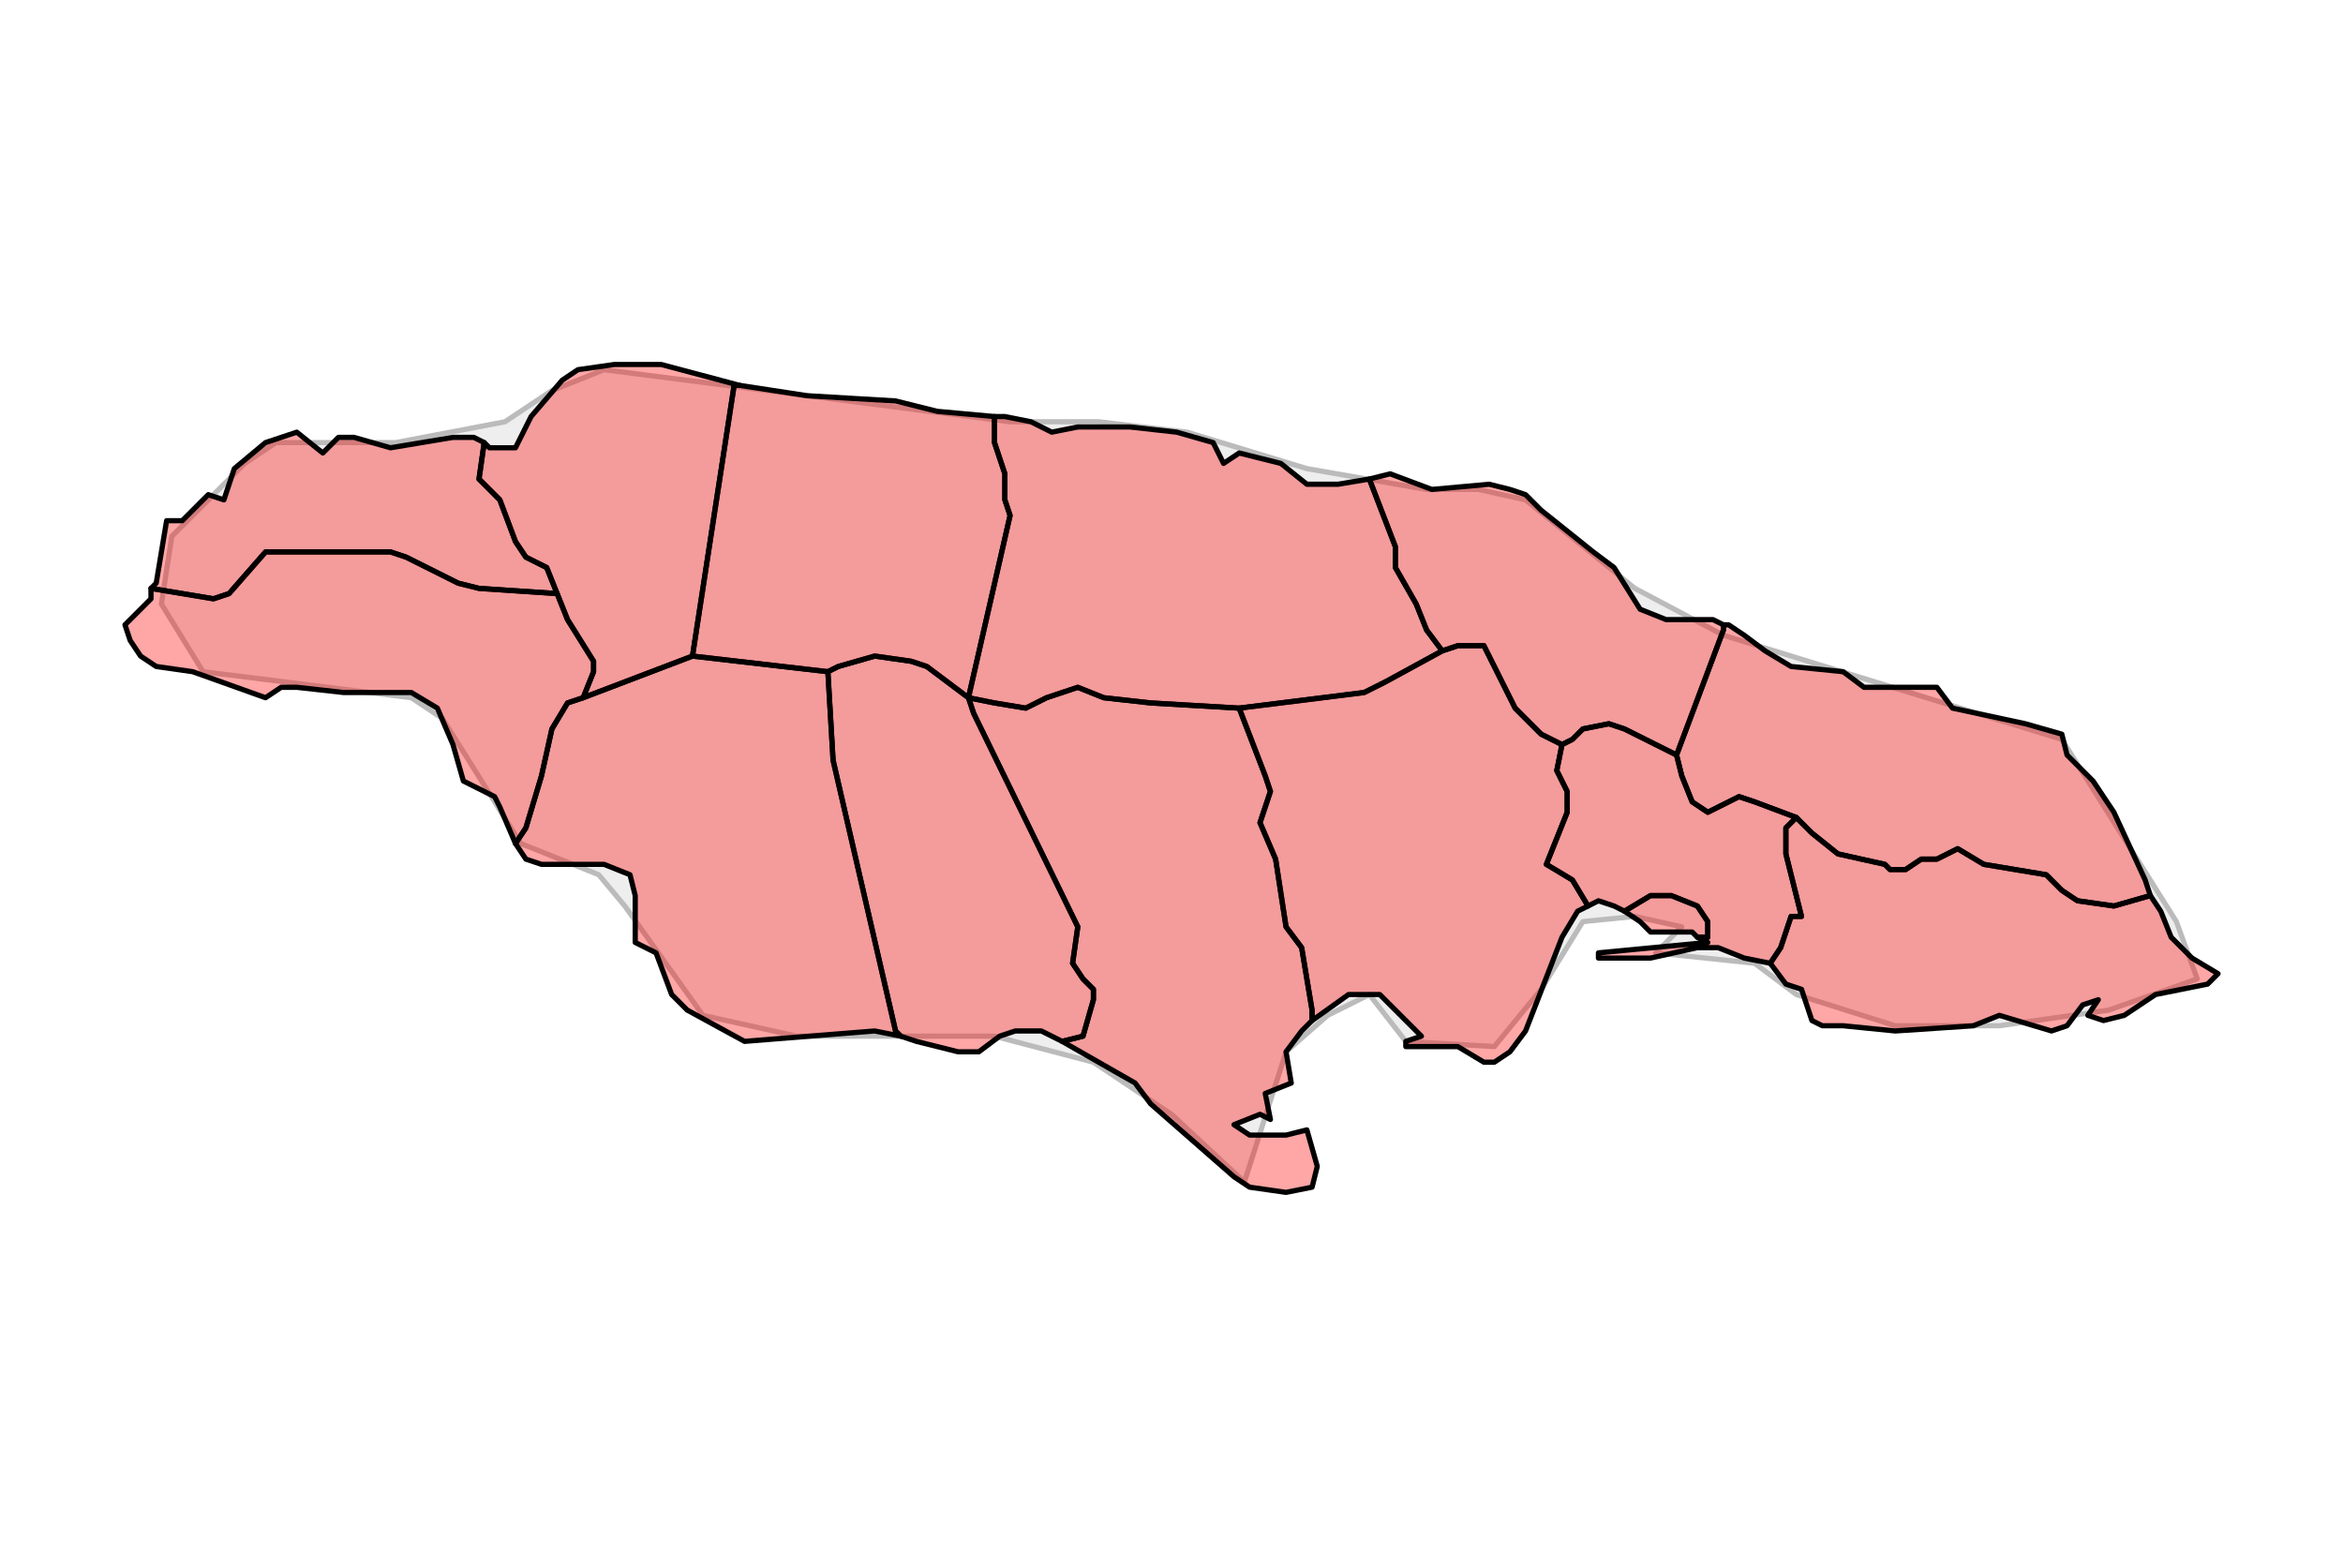
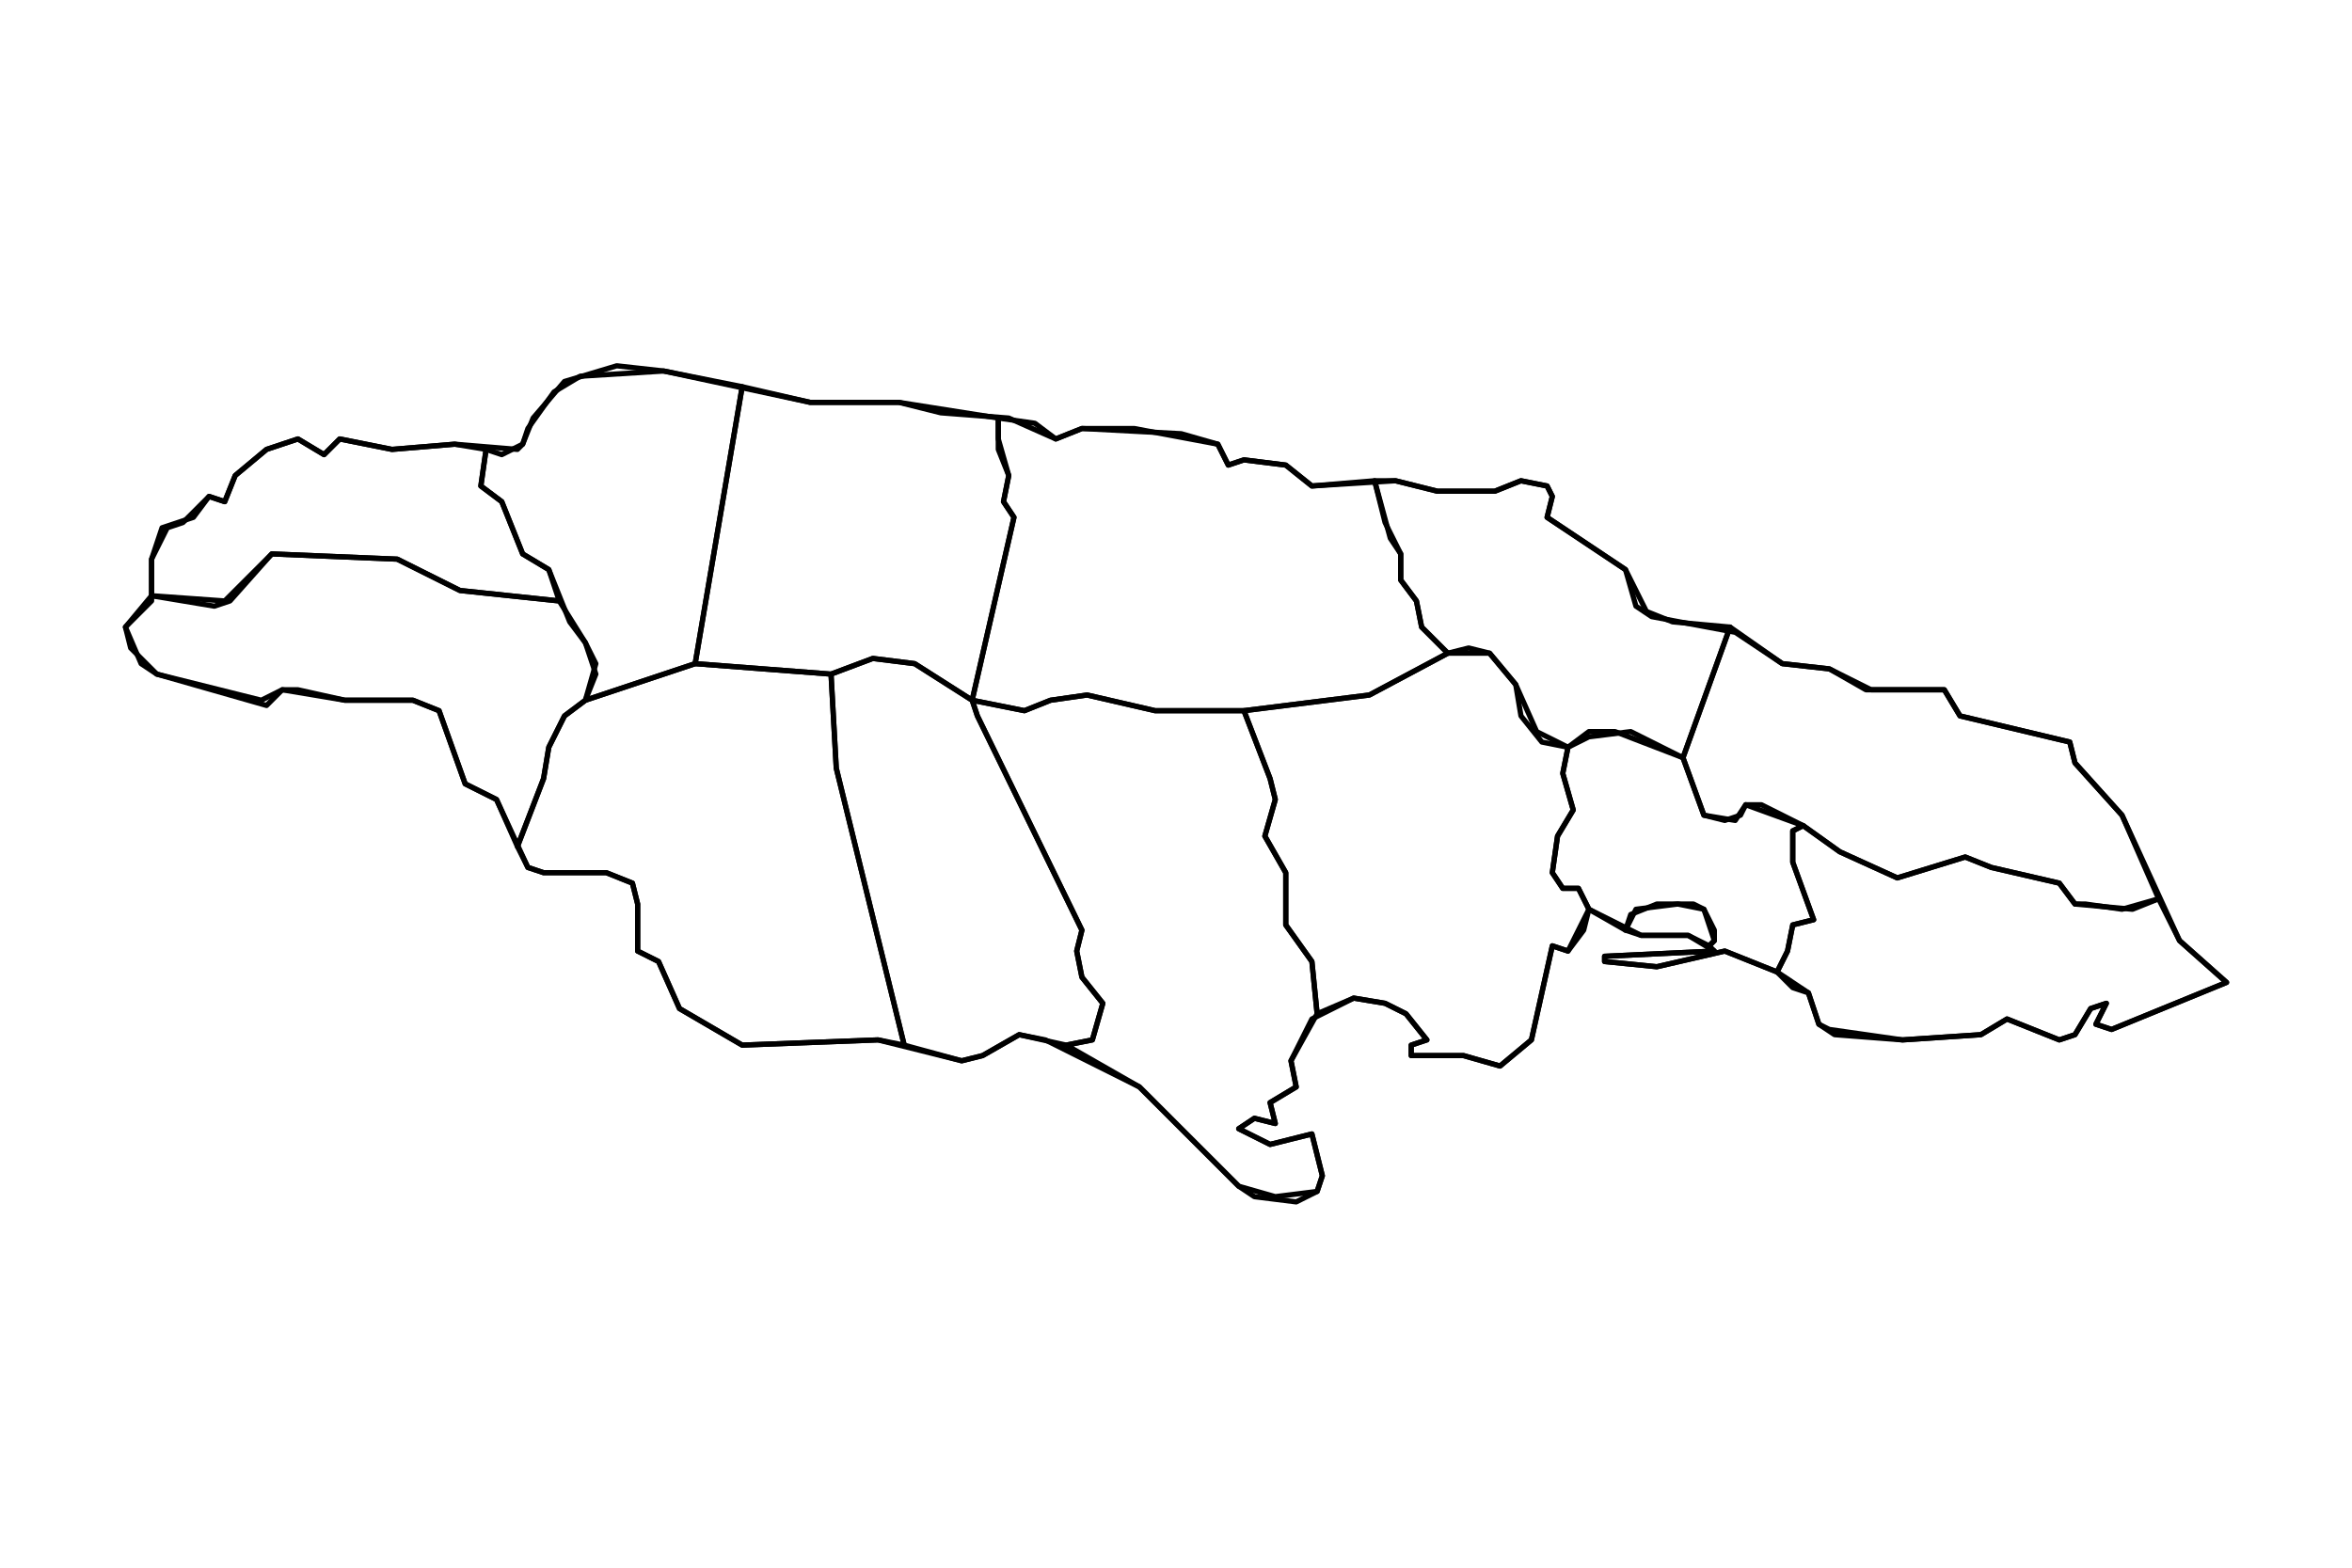
- <svg xmlns="http://www.w3.org/2000/svg" enable_background="new 0 0 450 301" height="301px" style="stroke-linejoin: round; stroke:#000; fill:#f6f3f0;" version="1.1" viewBox="0 0 450 301" width="450px">
+ <svg xmlns="http://www.w3.org/2000/svg" enable_background="new 0 0 450 300" height="300px" style="stroke-linejoin: round; stroke:#000; fill: none;" version="1.1" viewBox="0 0 450 300" width="450px">
  <defs>
-     <style type="text/css">path { fill-rule: evenodd; }
- #context path { fill: #eee; stroke: #bbb; } </style>
+     <style type="text/css">path { fill-rule: evenodd; }</style>
  </defs>
-   <g id="context">
-     <path d="M228,83L211,81L194,81L116,71L106,75L97,81L76,85L53,85L47,89L33,103L31,116L39,129L79,134L85,138L100,162L115,168L120,174L135,195L153,199L191,199L210,204L225,214L239,227L247,202L255,195L263,191L270,200L287,201L296,190L304,177L314,176L323,178L318,183L337,185L345,191L364,197L384,197L405,194L422,188L418,177L396,142L331,122L314,113L293,96L284,94L274,94L251,90L228,83Z " data-iso="JAM" />
+   <g class="" id="context">
+     <path d="M75,86L65,84L62,87L57,84L51,86L45,91L43,96L40,95L35,100L32,101L29,107L29,115L24,120L27,127L30,129L51,135L54,132L57,132L66,134L79,134L84,136L89,150L95,153L101,166L104,167L116,167L121,169L122,173L122,182L126,184L130,193L142,200L168,199L184,203L188,202L195,198L200,199L218,208L237,227L240,229L248,230L252,228L253,225L251,217L243,219L237,216L240,214L244,215L243,211L248,208L247,203L251,195L259,191L265,192L269,194L273,199L270,200L270,202L280,202L287,204L293,199L297,181L300,182L304,174L314,179L323,179L328,182L307,183L307,184L317,185L330,182L340,186L343,189L346,190L348,196L351,198L364,199L379,198L384,195L394,199L397,198L400,193L403,192L401,196L404,197L426,188L417,180L406,156L397,146L396,142L375,137L372,132L358,132L350,128L341,127L332,121L316,118L313,116L311,109L296,99L297,95L296,93L291,92L286,94L275,94L267,92L251,93L246,89L238,88L235,89L233,85L226,83L207,82L202,84L193,80L180,79L172,77L155,77L127,71L118,70L108,73L102,80L100,85L99,86L87,85L75,86Z" data-iso="JAM" />
  </g>
-   <g fill="red" fill-opacity="0.35" id="regions">
-     <path d="M221,135L212,134L207,132L201,134L197,136L191,135L186,134L187,137L207,178L206,185L208,188L210,190L210,192L208,199L204,200L218,208L221,212L237,226L240,228L247,229L252,228L253,224L251,217L247,218L243,218L240,218L237,216L242,214L244,215L243,210L248,208L247,202L250,198L252,196L252,194L250,182L247,178L245,165L242,158L244,152L243,149L238,136L221,135Z " data-fips="JM01" data-fips-="" data-iso3="JAM" data-name="Clarendon" />
-     <path d="M91,84L87,84L75,86L68,84L65,84L62,87L57,83L51,85L45,90L43,96L40,95L35,100L32,100L30,112L29,113L41,115L44,114L51,106L52,106L75,106L78,107L88,112L92,113L107,114L105,109L101,107L99,104L96,96L92,92L93,85L91,84Z " data-fips="JM02" data-fips-="" data-iso3="JAM" data-name="Hanover" />
-     <path d="M178,128L175,127L168,126L161,128L159,129L160,146L172,198L173,199L176,200L184,202L188,202L192,199L195,198L200,198L204,200L204,200L208,199L210,192L210,190L208,188L206,185L207,178L187,137L186,134L178,128Z " data-fips="JM04" data-fips-="" data-iso3="JAM" data-name="Manchester" />
-     <path d="M133,126L112,134L109,135L106,140L104,149L101,159L99,162L101,165L104,166L116,166L121,168L122,172L122,181L126,183L129,191L132,194L143,200L168,198L173,199L172,198L160,146L159,129L133,126Z " data-fips="JM11" data-fips-="" data-iso3="JAM" data-name="Saint Elizabeth" />
-     <path d="M127,70L118,70L111,71L108,73L102,80L100,84L99,86L94,86L93,85L92,92L96,96L99,104L101,107L105,109L107,114L109,119L114,127L114,129L112,134L133,126L141,74L142,74L127,70Z " data-fips="JM12" data-fips-="" data-iso3="JAM" data-name="Saint James" />
-     <path d="M180,79L172,77L155,76L142,74L141,74L133,126L159,129L161,128L168,126L175,127L178,128L186,134L194,99L193,96L193,91L191,85L191,80L180,79Z " data-fips="JM15" data-fips-="" data-iso3="JAM" data-name="Trelawny" />
-     <path d="M92,113L88,112L78,107L75,106L52,106L51,106L44,114L41,115L29,113L29,115L24,120L25,123L27,126L30,128L37,129L51,134L54,132L57,132L66,133L79,133L84,136L87,143L89,150L95,153L96,155L99,162L101,159L104,149L106,140L109,135L112,134L114,129L114,127L109,119L107,114L92,113Z " data-fips="JM16" data-fips-="" data-iso3="JAM" data-name="Westmoreland" />
-     <path d="M315,177L317,179L323,179L325,179L326,180L328,180L328,177L326,174L321,172L317,172L312,175L315,177Z " data-fips="JM17" data-fips-="" data-iso3="JAM" data-name="Kingston" />
-     <path d="M412,169L406,156L402,150L397,145L396,141L389,139L375,136L372,132L358,132L354,129L344,128L339,125L335,122L332,120L331,120L331,121L322,145L323,149L325,154L328,156L334,153L337,154L345,157L348,160L353,164L362,166L363,167L366,167L369,165L372,165L376,163L381,166L387,167L393,168L396,171L399,173L406,174L413,172L412,169Z " data-fips="JM07" data-fips-="" data-iso3="JAM" data-name="Portland" />
-     <path d="M257,93L251,93L246,89L238,87L235,89L233,85L226,83L217,82L207,82L202,83L198,81L193,80L191,80L191,85L193,91L193,96L194,99L186,134L191,135L197,136L201,134L207,132L212,134L221,135L238,136L262,133L266,131L277,125L274,121L272,116L268,109L268,105L263,92L257,93Z " data-fips="JM09" data-fips-="" data-iso3="JAM" data-name="Saint Ann" />
-     <path d="M296,141L291,136L285,124L280,124L277,125L266,131L262,133L238,136L243,149L244,152L242,158L245,165L247,178L250,182L252,194L252,196L259,191L265,191L273,199L270,200L270,201L280,201L285,204L287,204L290,202L293,198L300,180L303,175L305,174L302,169L297,166L301,156L301,152L299,148L300,143L296,141Z " data-fips="JM10" data-fips-="" data-iso3="JAM" data-name="Saint Catherine" />
-     <path d="M329,119L320,119L315,117L310,109L306,106L296,98L293,95L290,94L286,93L275,94L267,91L263,92L268,105L268,109L272,116L274,121L277,125L280,124L285,124L291,136L296,141L300,143L302,142L304,140L309,139L312,140L322,145L331,121L331,120L329,119Z " data-fips="JM13" data-fips-="" data-iso3="JAM" data-name="Saint Mary" />
-     <path d="M312,140L309,139L304,140L302,142L300,143L299,148L301,152L301,156L297,166L302,169L305,174L307,173L310,174L312,175L317,172L321,172L326,174L328,177L328,180L326,180L328,181L307,183L307,184L317,184L326,182L330,182L335,184L340,185L342,182L344,176L346,176L343,164L343,159L345,157L337,154L334,153L328,156L325,154L323,149L322,145L312,140Z " data-fips="JM08" data-fips-="" data-iso3="JAM" data-name="Saint Andrew" />
-     <path d="M345,157L343,159L343,164L346,176L344,176L342,182L340,185L340,185L343,189L346,190L348,196L350,197L354,197L364,198L379,197L384,195L394,198L397,197L400,193L403,192L401,195L404,196L408,195L414,191L424,189L426,187L421,184L417,180L415,175L413,172L406,174L399,173L396,171L393,168L387,167L381,166L376,163L372,165L369,165L366,167L363,167L362,166L353,164L348,160L345,157Z " data-fips="JM14" data-fips-="" data-iso3="JAM" data-name="Saint Thomas" />
+   <g class="" id="regions">
+     <path d="M328,180L326,174L321,173L313,174L311,178L314,179L323,179L327,181L328,180Z" data-region="01" data-iso3="JAM" data-name="Kingston" data-p="KI" />
+     <path d="M312,175L317,173L324,173L326,174L328,178L328,180L327,181L328,182L307,183L307,184L317,185L330,182L340,186L342,182L343,177L347,176L343,165L343,159L345,158L334,154L332,157L326,156L322,145L312,140L304,141L300,143L299,148L301,155L298,160L297,167L299,170L302,170L304,174L311,178L312,175Z" data-region="02" data-iso3="JAM" data-name="Saint Andrew" data-p="SD" />
+     <path d="M408,174L397,173L394,169L381,166L376,164L363,168L352,163L345,158L343,159L343,165L347,176L343,177L342,182L340,186L346,190L348,196L350,197L364,199L379,198L384,195L394,199L397,198L400,193L403,192L401,196L404,197L426,188L417,180L413,172L408,174Z" data-region="03" data-iso3="JAM" data-name="Saint Thomas" data-p="ST" />
+     <path d="M322,145L326,156L330,157L333,156L334,154L337,154L345,158L352,163L363,168L376,164L381,166L394,169L397,173L399,173L406,174L413,172L406,156L397,146L396,142L375,137L372,132L357,132L350,128L341,127L331,120L322,145Z" data-region="04" data-iso3="JAM" data-name="Portland" data-p="PO" />
+     <path d="M265,100L268,106L268,111L271,115L272,120L277,125L281,124L285,125L290,131L291,137L295,142L300,143L304,140L309,140L322,145L331,120L320,119L315,117L311,109L296,99L297,95L296,93L291,92L286,94L275,94L267,92L263,92L265,100Z" data-region="05" data-iso3="JAM" data-name="Saint Mary" data-p="SM" />
+     <path d="M191,84L193,91L192,96L194,99L186,134L196,136L201,134L208,133L221,136L238,136L262,133L277,125L272,120L271,115L268,111L268,106L266,103L263,92L251,93L246,89L238,88L235,89L233,85L217,82L207,82L202,84L198,81L191,80L191,84Z" data-region="06" data-iso3="JAM" data-name="Saint Ann" data-p="SN" />
+     <path d="M133,127L159,129L167,126L175,127L186,134L194,99L192,96L193,91L191,86L191,80L172,77L155,77L142,74L133,127Z" data-region="07" data-iso3="JAM" data-name="Trelawny" data-p="TR" />
+     <path d="M93,86L92,93L96,96L100,106L105,109L109,119L112,123L114,127L112,134L133,127L142,74L127,71L111,72L106,75L101,82L100,85L96,87L93,86Z" data-region="08" data-iso3="JAM" data-name="Saint James" data-p="SJ" />
+     <path d="M41,116L44,115L52,106L76,107L88,113L107,115L105,109L100,106L96,96L92,93L93,86L87,85L75,86L65,84L62,87L57,84L51,86L45,91L43,96L40,95L37,99L31,101L29,107L29,114L41,116Z" data-region="09" data-iso3="JAM" data-name="Hanover" data-p="HA" />
+     <path d="M104,149L105,143L108,137L112,134L114,129L112,123L107,115L88,113L76,107L52,106L43,115L29,114L24,120L25,124L30,129L50,134L54,132L66,134L79,134L84,136L89,150L95,153L99,162L104,149Z" data-region="10" data-iso3="JAM" data-name="Westmoreland" data-p="WE" />
+     <path d="M160,147L159,129L133,127L112,134L108,137L105,143L104,149L99,162L101,166L104,167L116,167L121,169L122,173L122,182L126,184L130,193L142,200L168,199L173,200L160,147Z" data-region="11" data-iso3="JAM" data-name="Saint Elizabeth" data-p="SE" />
+     <path d="M204,200L209,199L211,192L207,187L206,182L207,178L187,137L186,134L175,127L167,126L159,129L160,147L173,200L184,203L188,202L195,198L204,200Z" data-region="12" data-iso3="JAM" data-name="Manchester" data-p="MA" />
+     <path d="M251,184L246,177L246,167L242,160L244,153L243,149L238,136L221,136L208,133L201,134L196,136L186,134L187,137L207,178L206,182L207,187L211,192L209,199L204,200L218,208L237,227L244,229L252,228L253,225L251,217L243,219L237,216L240,214L244,215L243,211L248,208L247,203L252,194L251,184Z" data-region="13" data-iso3="JAM" data-name="Clarendon" data-p="CL" />
+     <path d="M302,170L299,170L297,167L298,160L301,155L299,148L300,143L294,140L290,131L285,125L277,125L262,133L238,136L243,149L244,153L242,160L246,167L246,177L251,184L252,194L259,191L265,192L269,194L273,199L270,200L270,202L280,202L287,204L293,199L297,181L300,182L303,178L304,174L302,170Z" data-region="14" data-iso3="JAM" data-name="Saint Catherine" data-p="SC" />
  </g>
</svg>
